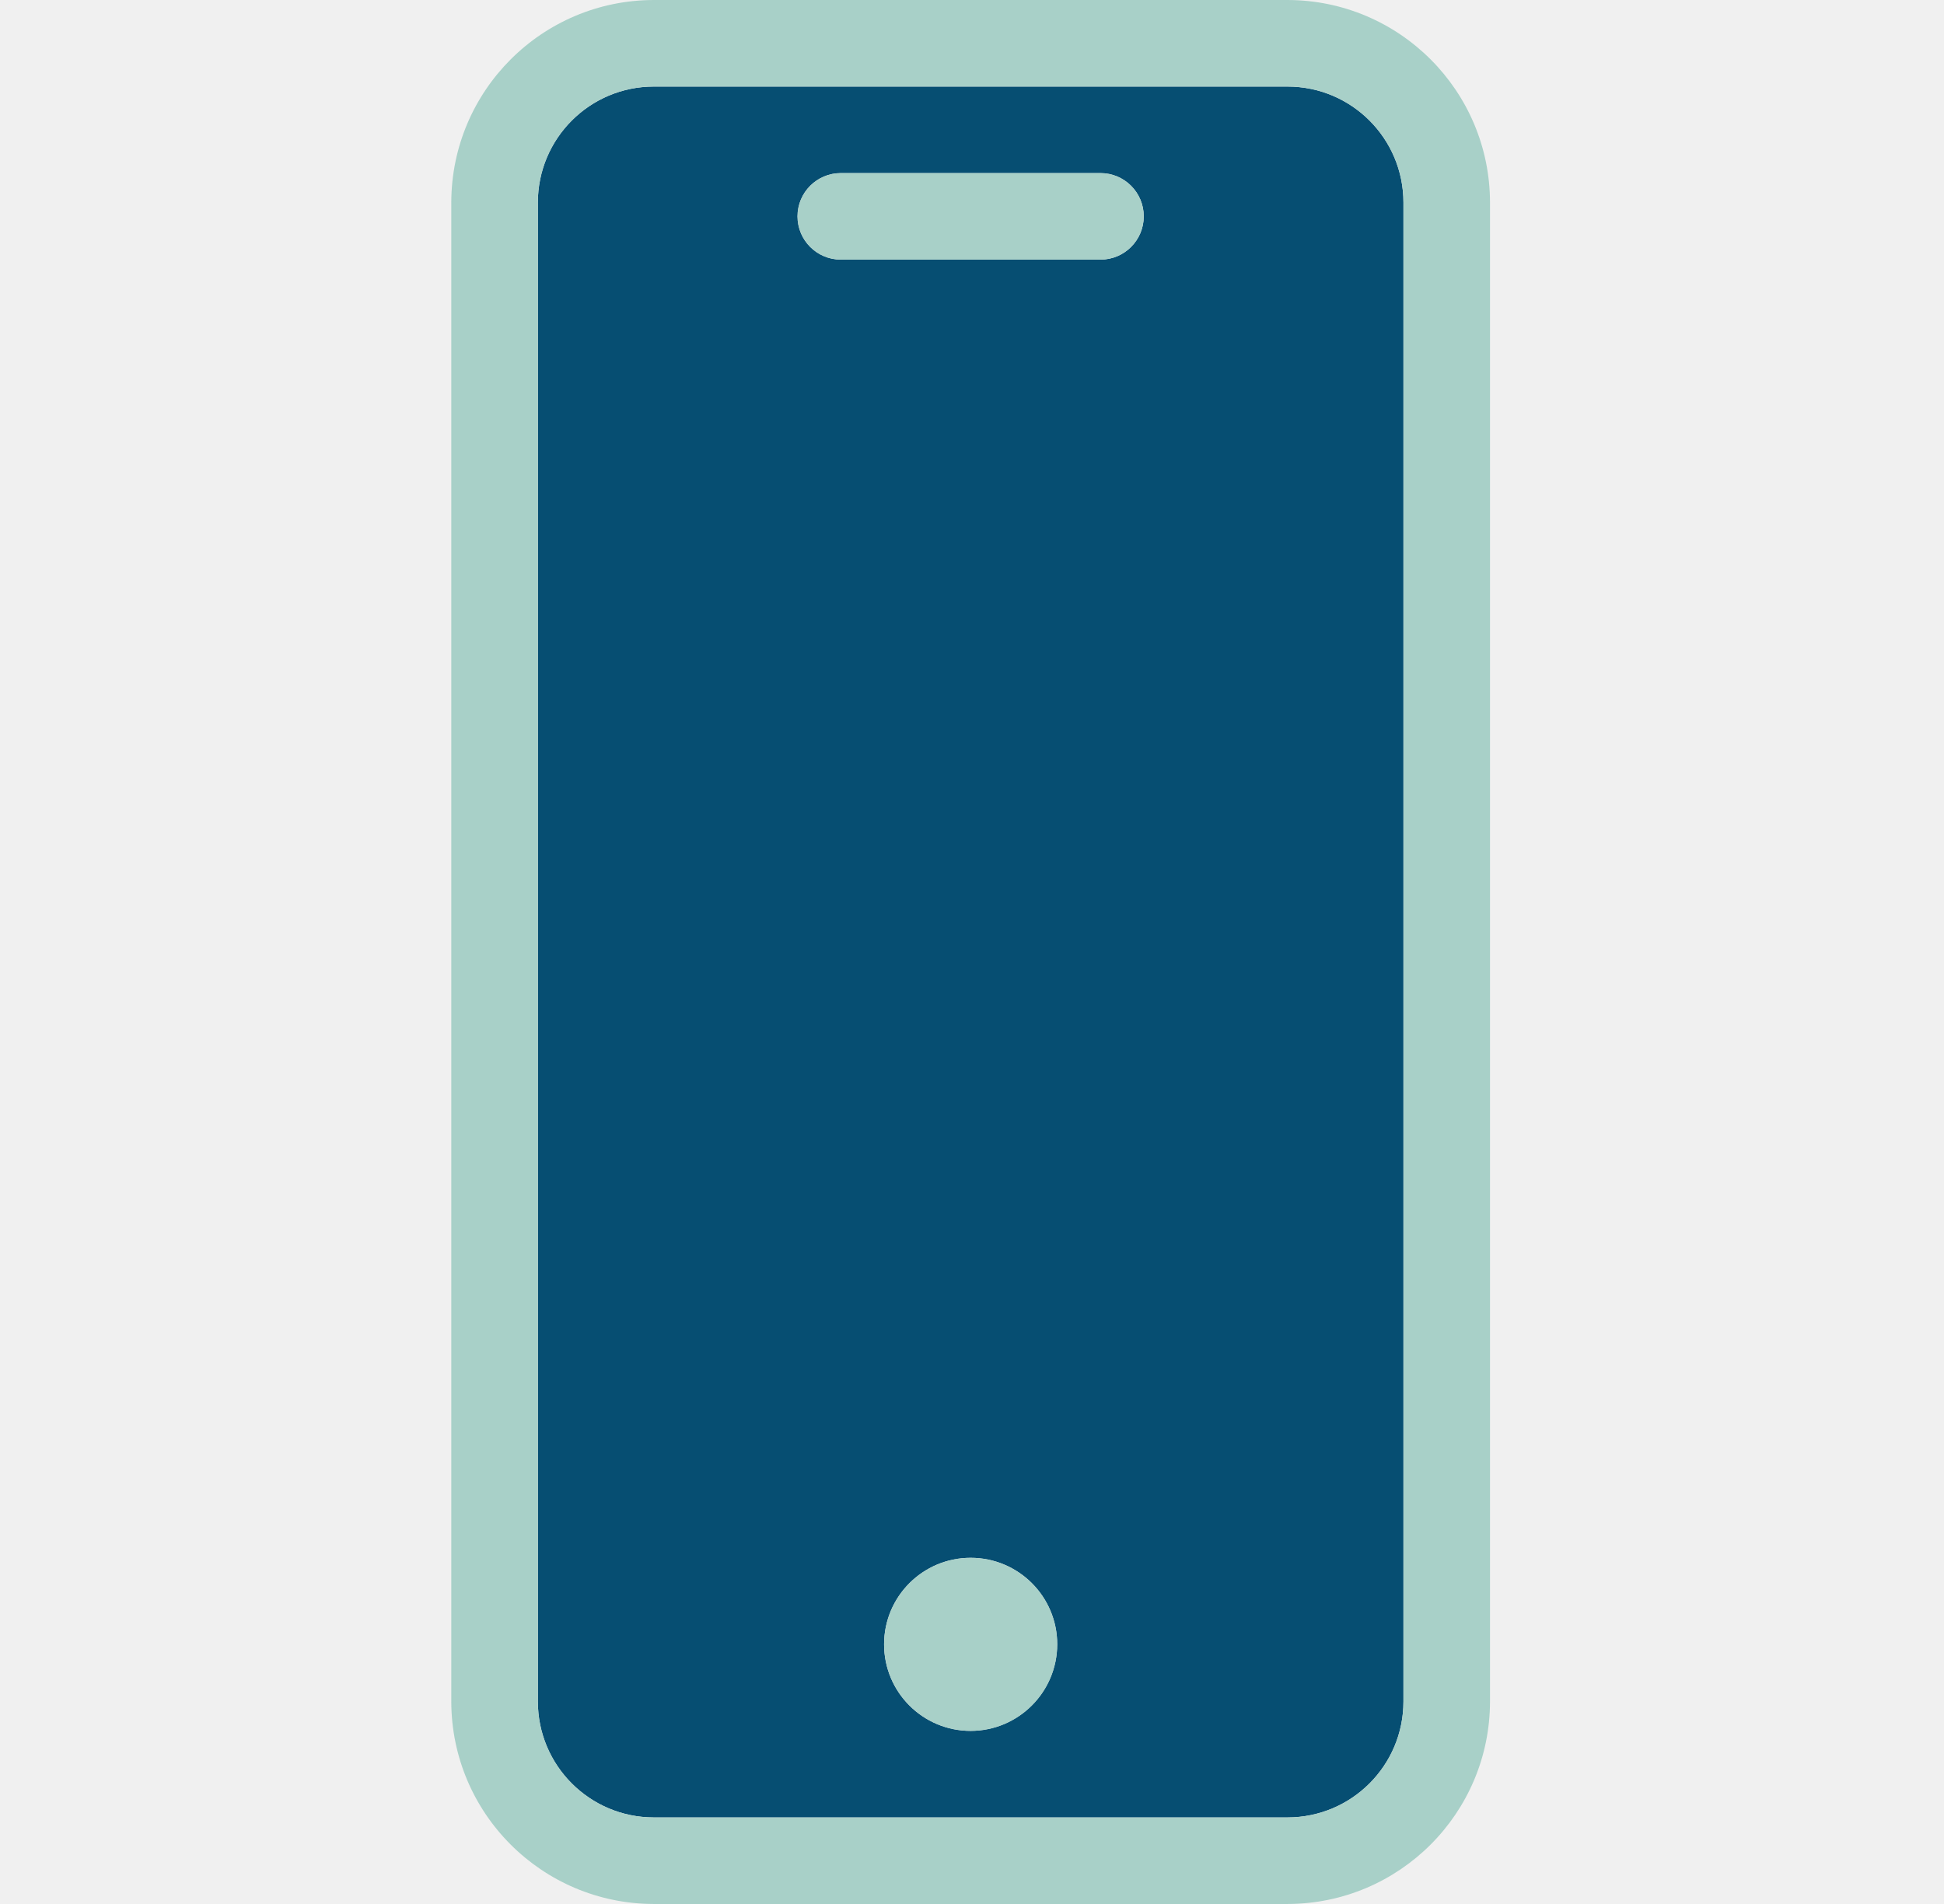
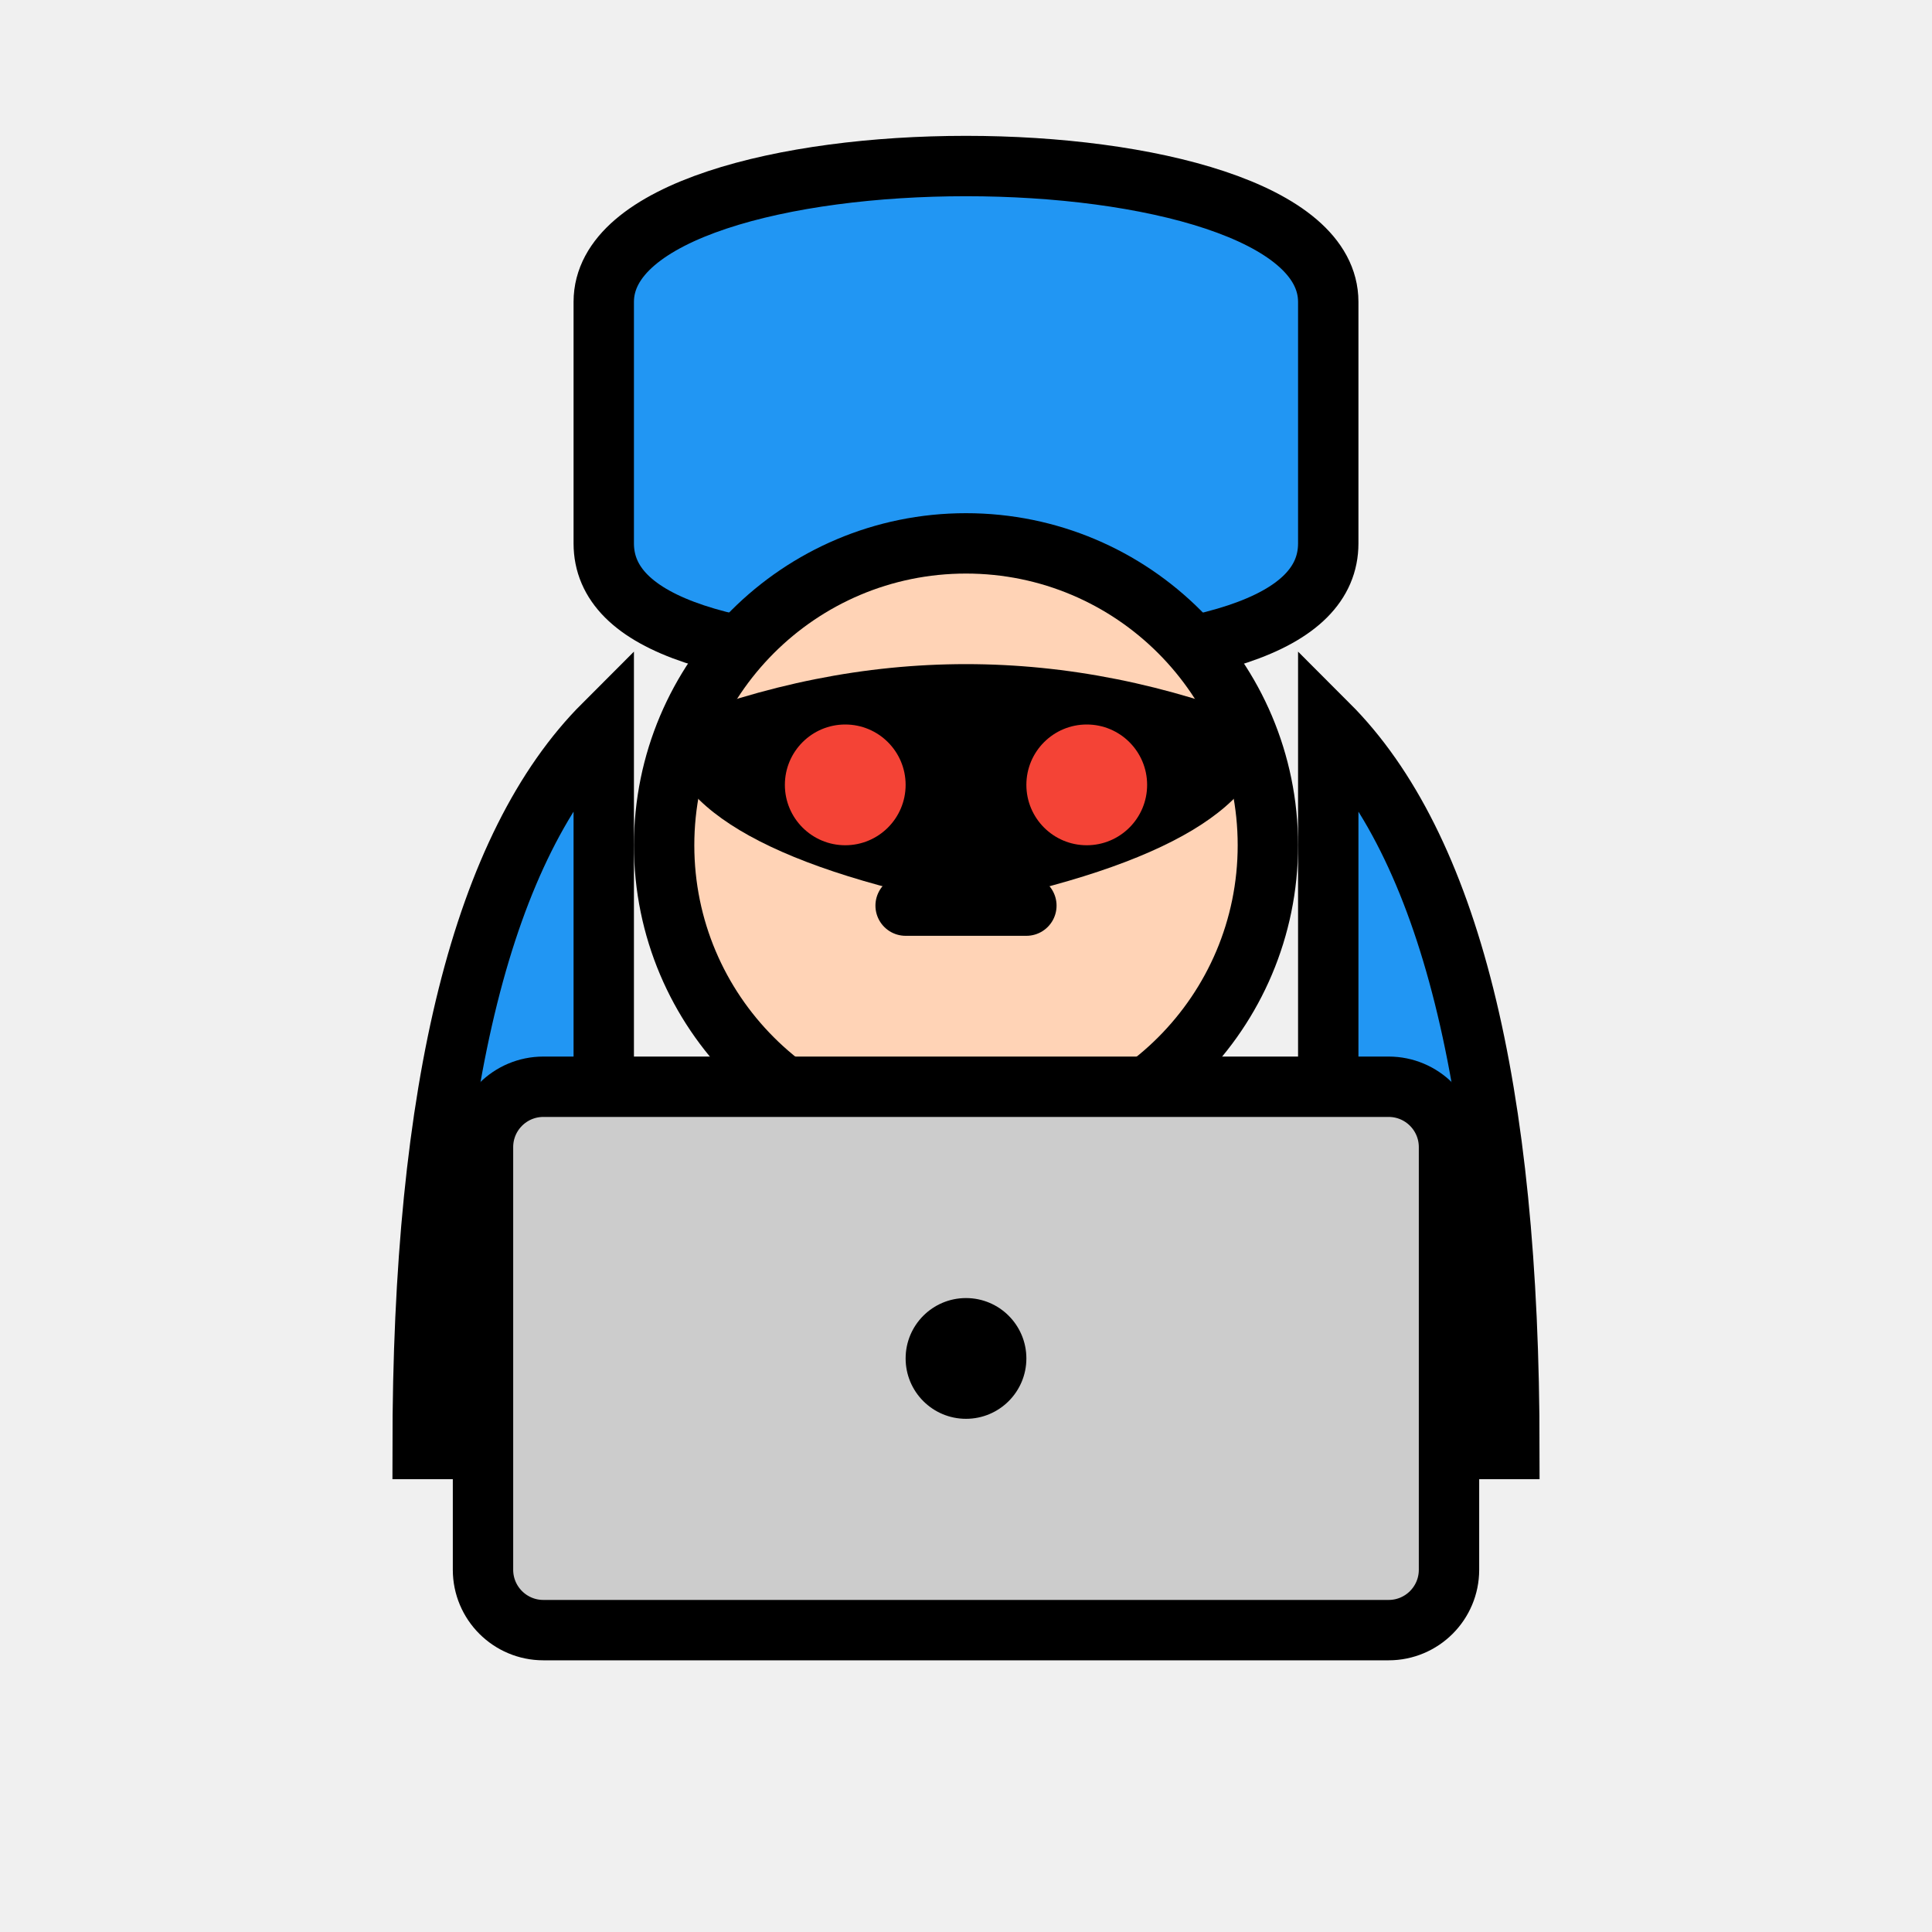
- <svg xmlns="http://www.w3.org/2000/svg" width="49" height="48" viewBox="0 0 49 48" fill="none">
-   <g clip-path="url(#clip0_7303_19858)">
-     <path d="M32.451 2.182H16.48C14.866 2.182 13.557 3.491 13.557 5.106V42.895C13.557 44.509 14.866 45.818 16.48 45.818H32.451C34.066 45.818 35.375 44.509 35.375 42.895V5.106C35.375 3.491 34.066 2.182 32.451 2.182ZM24.466 43.636C23.261 43.636 22.284 42.66 22.284 41.454C22.284 40.249 23.261 39.273 24.466 39.273C25.671 39.273 26.648 40.249 26.648 41.454C26.644 42.658 25.669 43.633 24.466 43.636ZM27.739 6.545H21.193C20.591 6.545 20.102 6.057 20.102 5.454C20.102 4.852 20.591 4.364 21.193 4.364H27.739C28.341 4.364 28.829 4.852 28.829 5.454C28.829 6.057 28.341 6.545 27.739 6.545Z" fill="#064E72" />
-     <path d="M32.451 0H16.48C13.662 0.004 11.379 2.287 11.375 5.106V42.895C11.379 45.713 13.662 47.996 16.48 48H32.451C35.27 47.996 37.553 45.713 37.557 42.895V5.106C37.553 2.287 35.27 0.004 32.451 0V0ZM35.375 42.895C35.375 44.509 34.066 45.818 32.451 45.818H16.48C14.866 45.818 13.557 44.509 13.557 42.895V5.106C13.557 3.491 14.866 2.182 16.48 2.182H32.451C34.066 2.182 35.375 3.491 35.375 5.106V42.895Z" fill="#A8D0C8" />
-     <path d="M27.739 4.364H21.193C20.591 4.364 20.102 4.852 20.102 5.454C20.102 6.057 20.591 6.545 21.193 6.545H27.739C28.341 6.545 28.829 6.057 28.829 5.454C28.829 4.852 28.341 4.364 27.739 4.364Z" fill="#A8D0C8" />
-     <path d="M26.648 41.454C26.648 42.66 25.671 43.636 24.466 43.636C23.261 43.636 22.284 42.66 22.284 41.454C22.284 40.249 23.261 39.273 24.466 39.273C25.671 39.273 26.648 40.249 26.648 41.454Z" fill="#A8D0C8" />
-   </g>
-   <defs>
-     <clipPath id="clip0_7303_19858">
-       <rect width="48" height="48" fill="white" transform="translate(0.5)" />
-     </clipPath>
-   </defs>
+ <svg xmlns="http://www.w3.org/2000/svg" width="200" height="200" viewBox="0 0 64 64">
+   <path d="M20 10 C20 4, 44 4, 44 10 L44 18 Q44 22, 32 22 Q20 22, 20 18 Z" fill="#2196F3" stroke="#000" stroke-width="2" />
+   <circle cx="32" cy="28" r="10" fill="#FFD3B6" stroke="#000" stroke-width="2" />
+   <path d="M22 24 Q32 20 42 24 Q42 28 32 30 Q22 28 22 24 Z" fill="#000" />
+   <circle cx="28" cy="26" r="2" fill="#F44336" />
+   <circle cx="36" cy="26" r="2" fill="#F44336" />
+   <path d="M30 30 L34 30" stroke="#000" stroke-width="2" stroke-linecap="round" />
+   <path d="M14 48 Q14 30, 20 24 L20 48 Z" fill="#2196F3" stroke="#000" stroke-width="2" />
+   <path d="M50 48 Q50 30, 44 24 L44 48 Z" fill="#2196F3" stroke="#000" stroke-width="2" />
+   <rect x="16" y="36" width="32" height="18" rx="2" ry="2" fill="#ccc" stroke="#000" stroke-width="2" />
+   <circle cx="32" cy="45" r="2" fill="#000" />
</svg>
